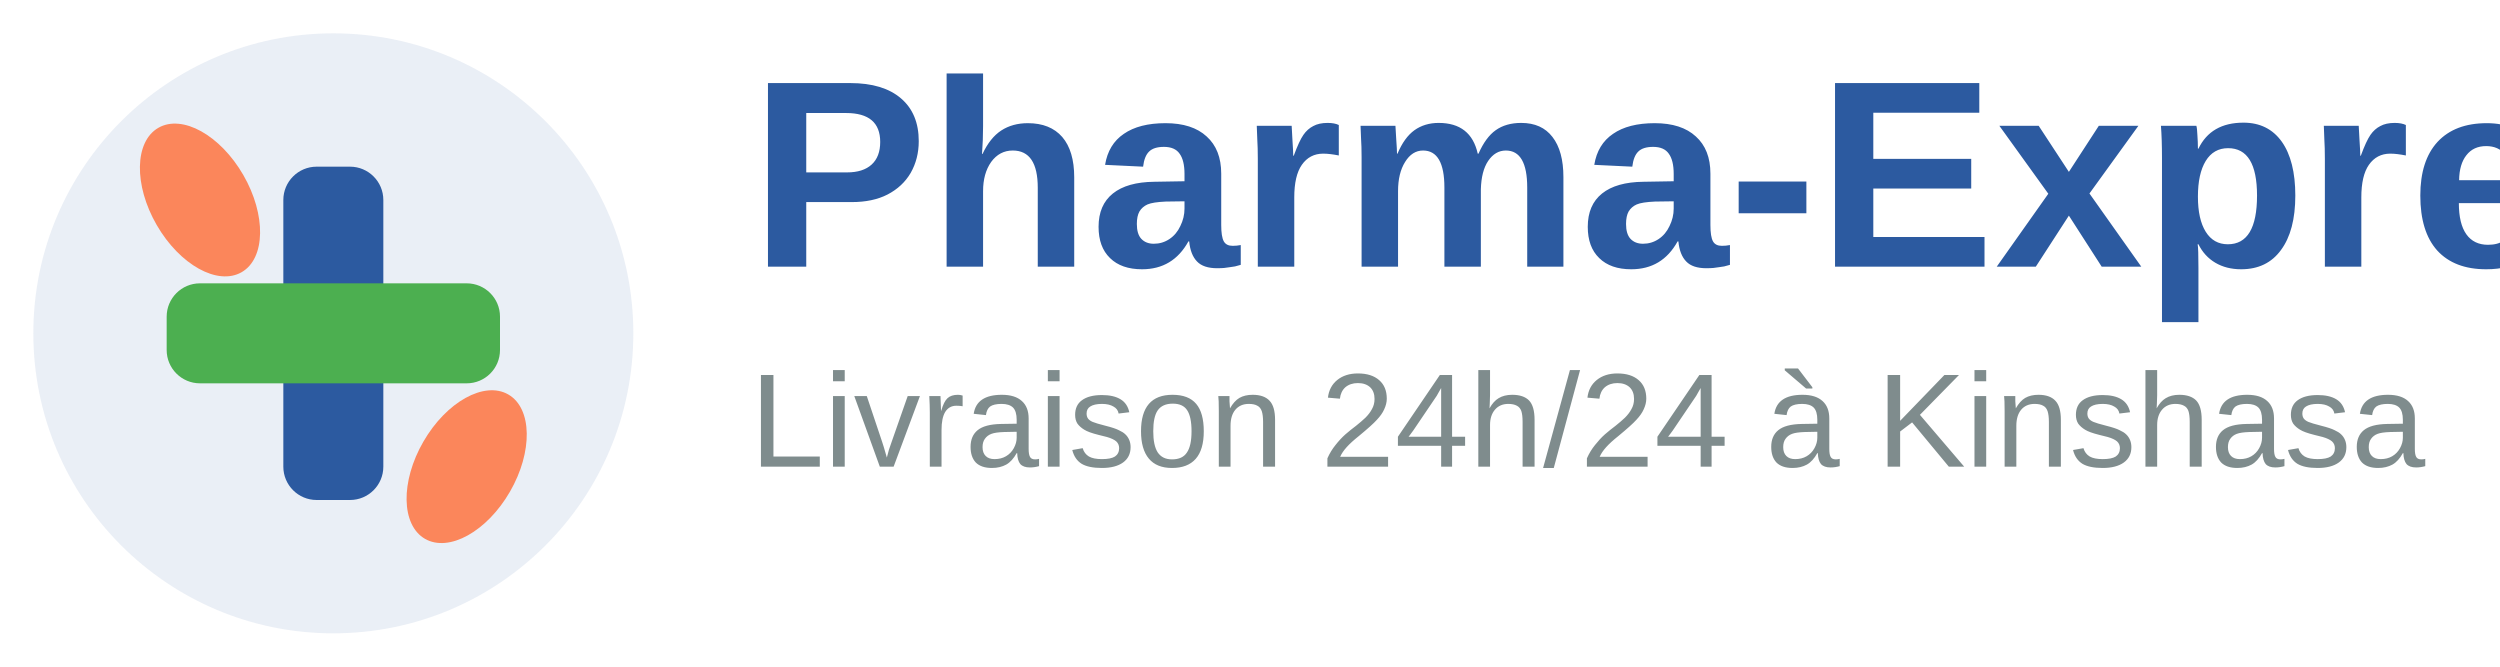
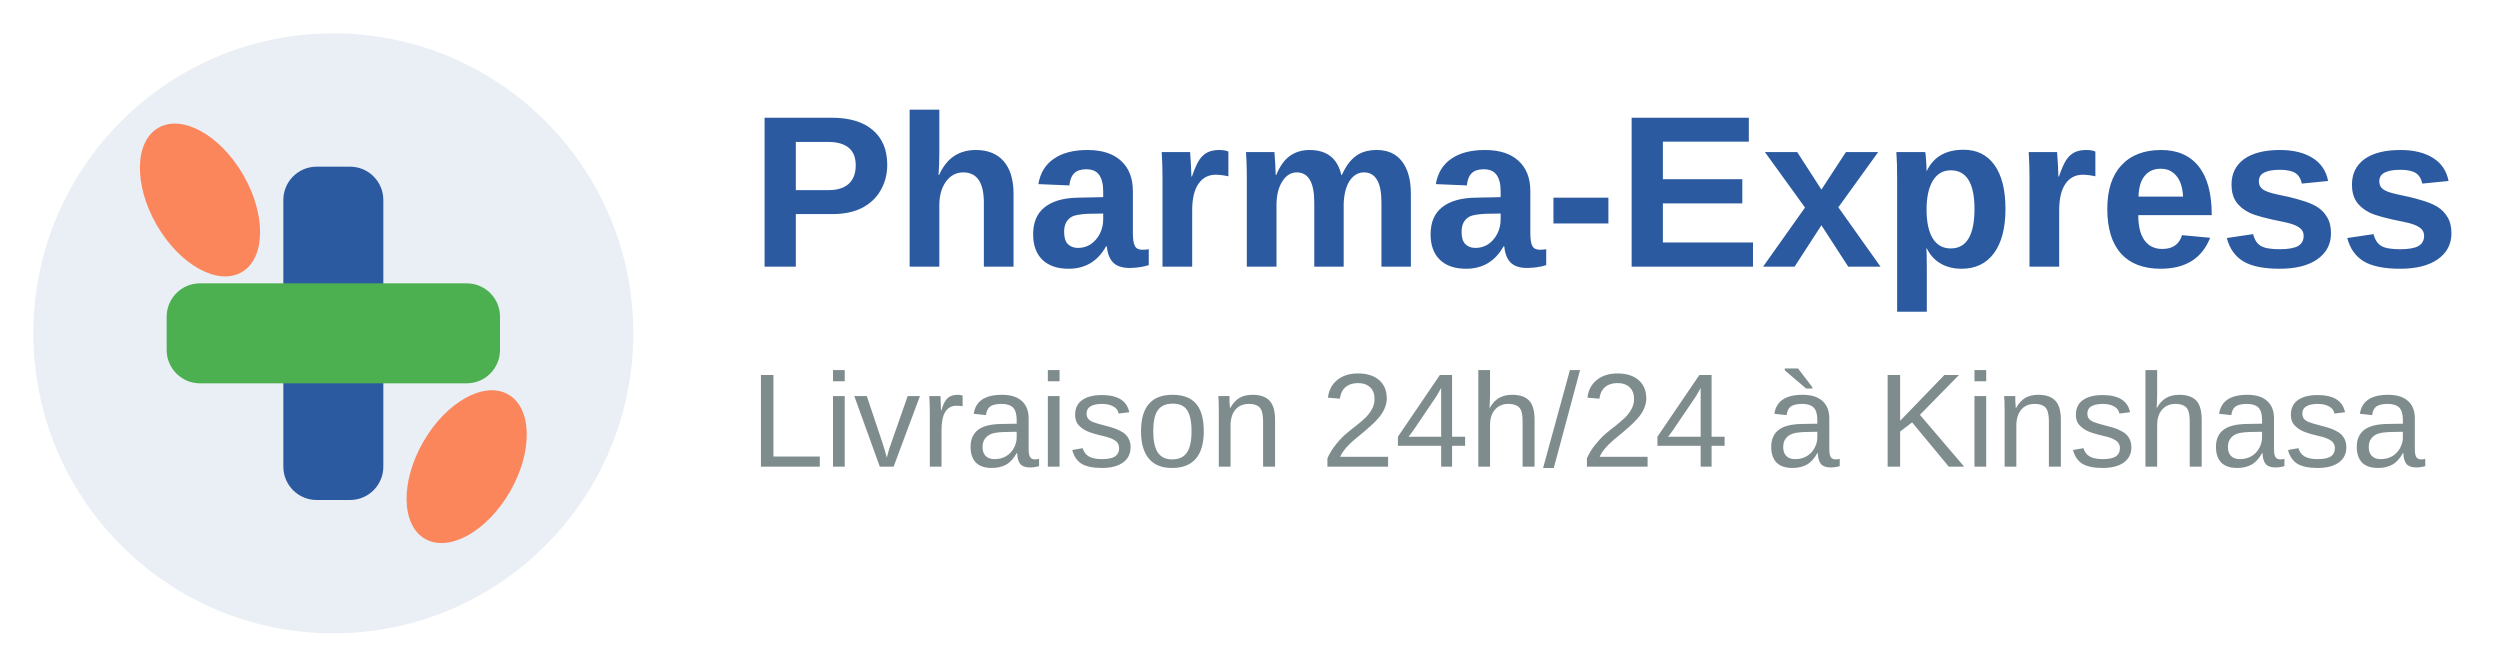
<svg xmlns="http://www.w3.org/2000/svg" width="150" height="40" viewBox="0 0 150 40">
  <circle cx="20" cy="20" r="18" fill="#2c5aa0" opacity="0.1" />
  <rect x="17" y="10" width="6" height="20" fill="#2c5aa0" rx="2" />
  <rect x="10" y="17" width="20" height="6" fill="#4CAF50" rx="2" />
  <ellipse cx="12" cy="12" rx="3" ry="5" fill="#FF6B35" opacity="0.8" transform="rotate(-30 12 12)" />
  <ellipse cx="28" cy="28" rx="3" ry="5" fill="#FF6B35" opacity="0.8" transform="rotate(30 28 28)" />
-   <text x="45" y="16" font-family="Arial, sans-serif" font-size="16" font-weight="bold" fill="#2c5aa0">
+   <text x="45" y="16" font-family="Arial, sans-serif" font-size="13" font-weight="bold" fill="#2c5aa0">
    Pharma-Express
  </text>
  <text x="45" y="28" font-family="Arial, sans-serif" font-size="8" fill="#7f8c8d">
    Livraison 24h/24 à Kinshasa
  </text>
</svg>
